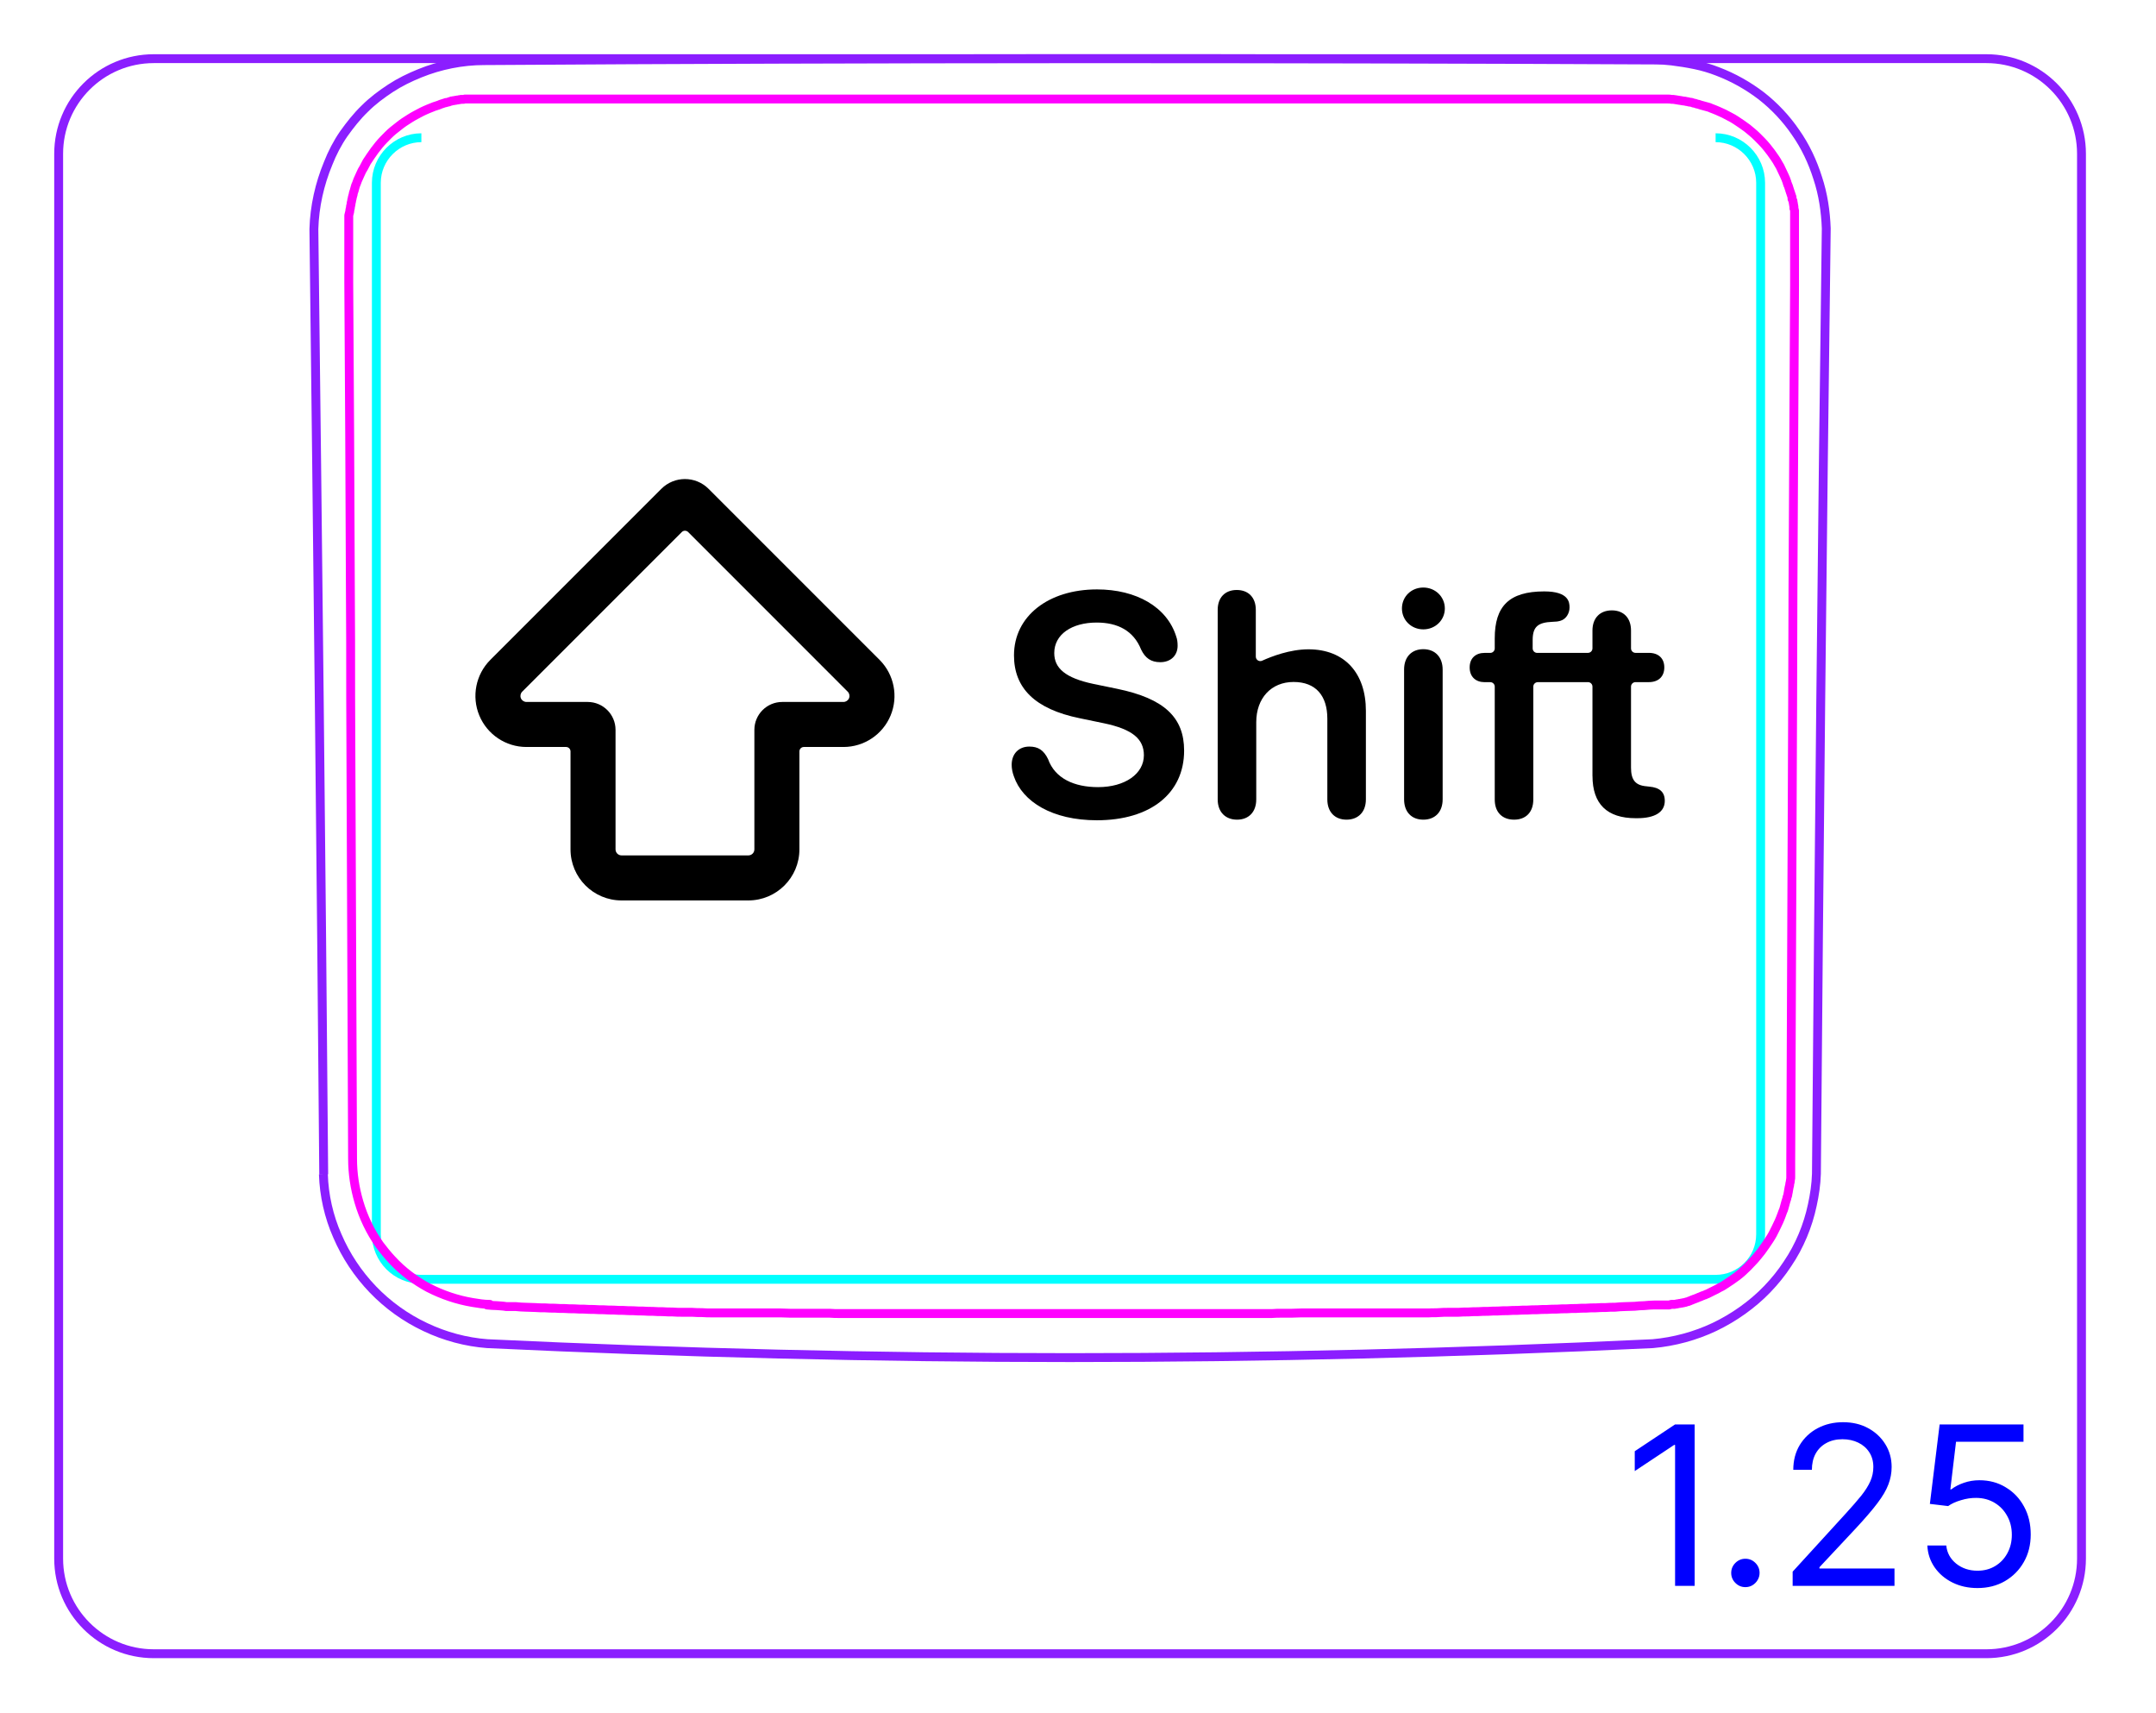
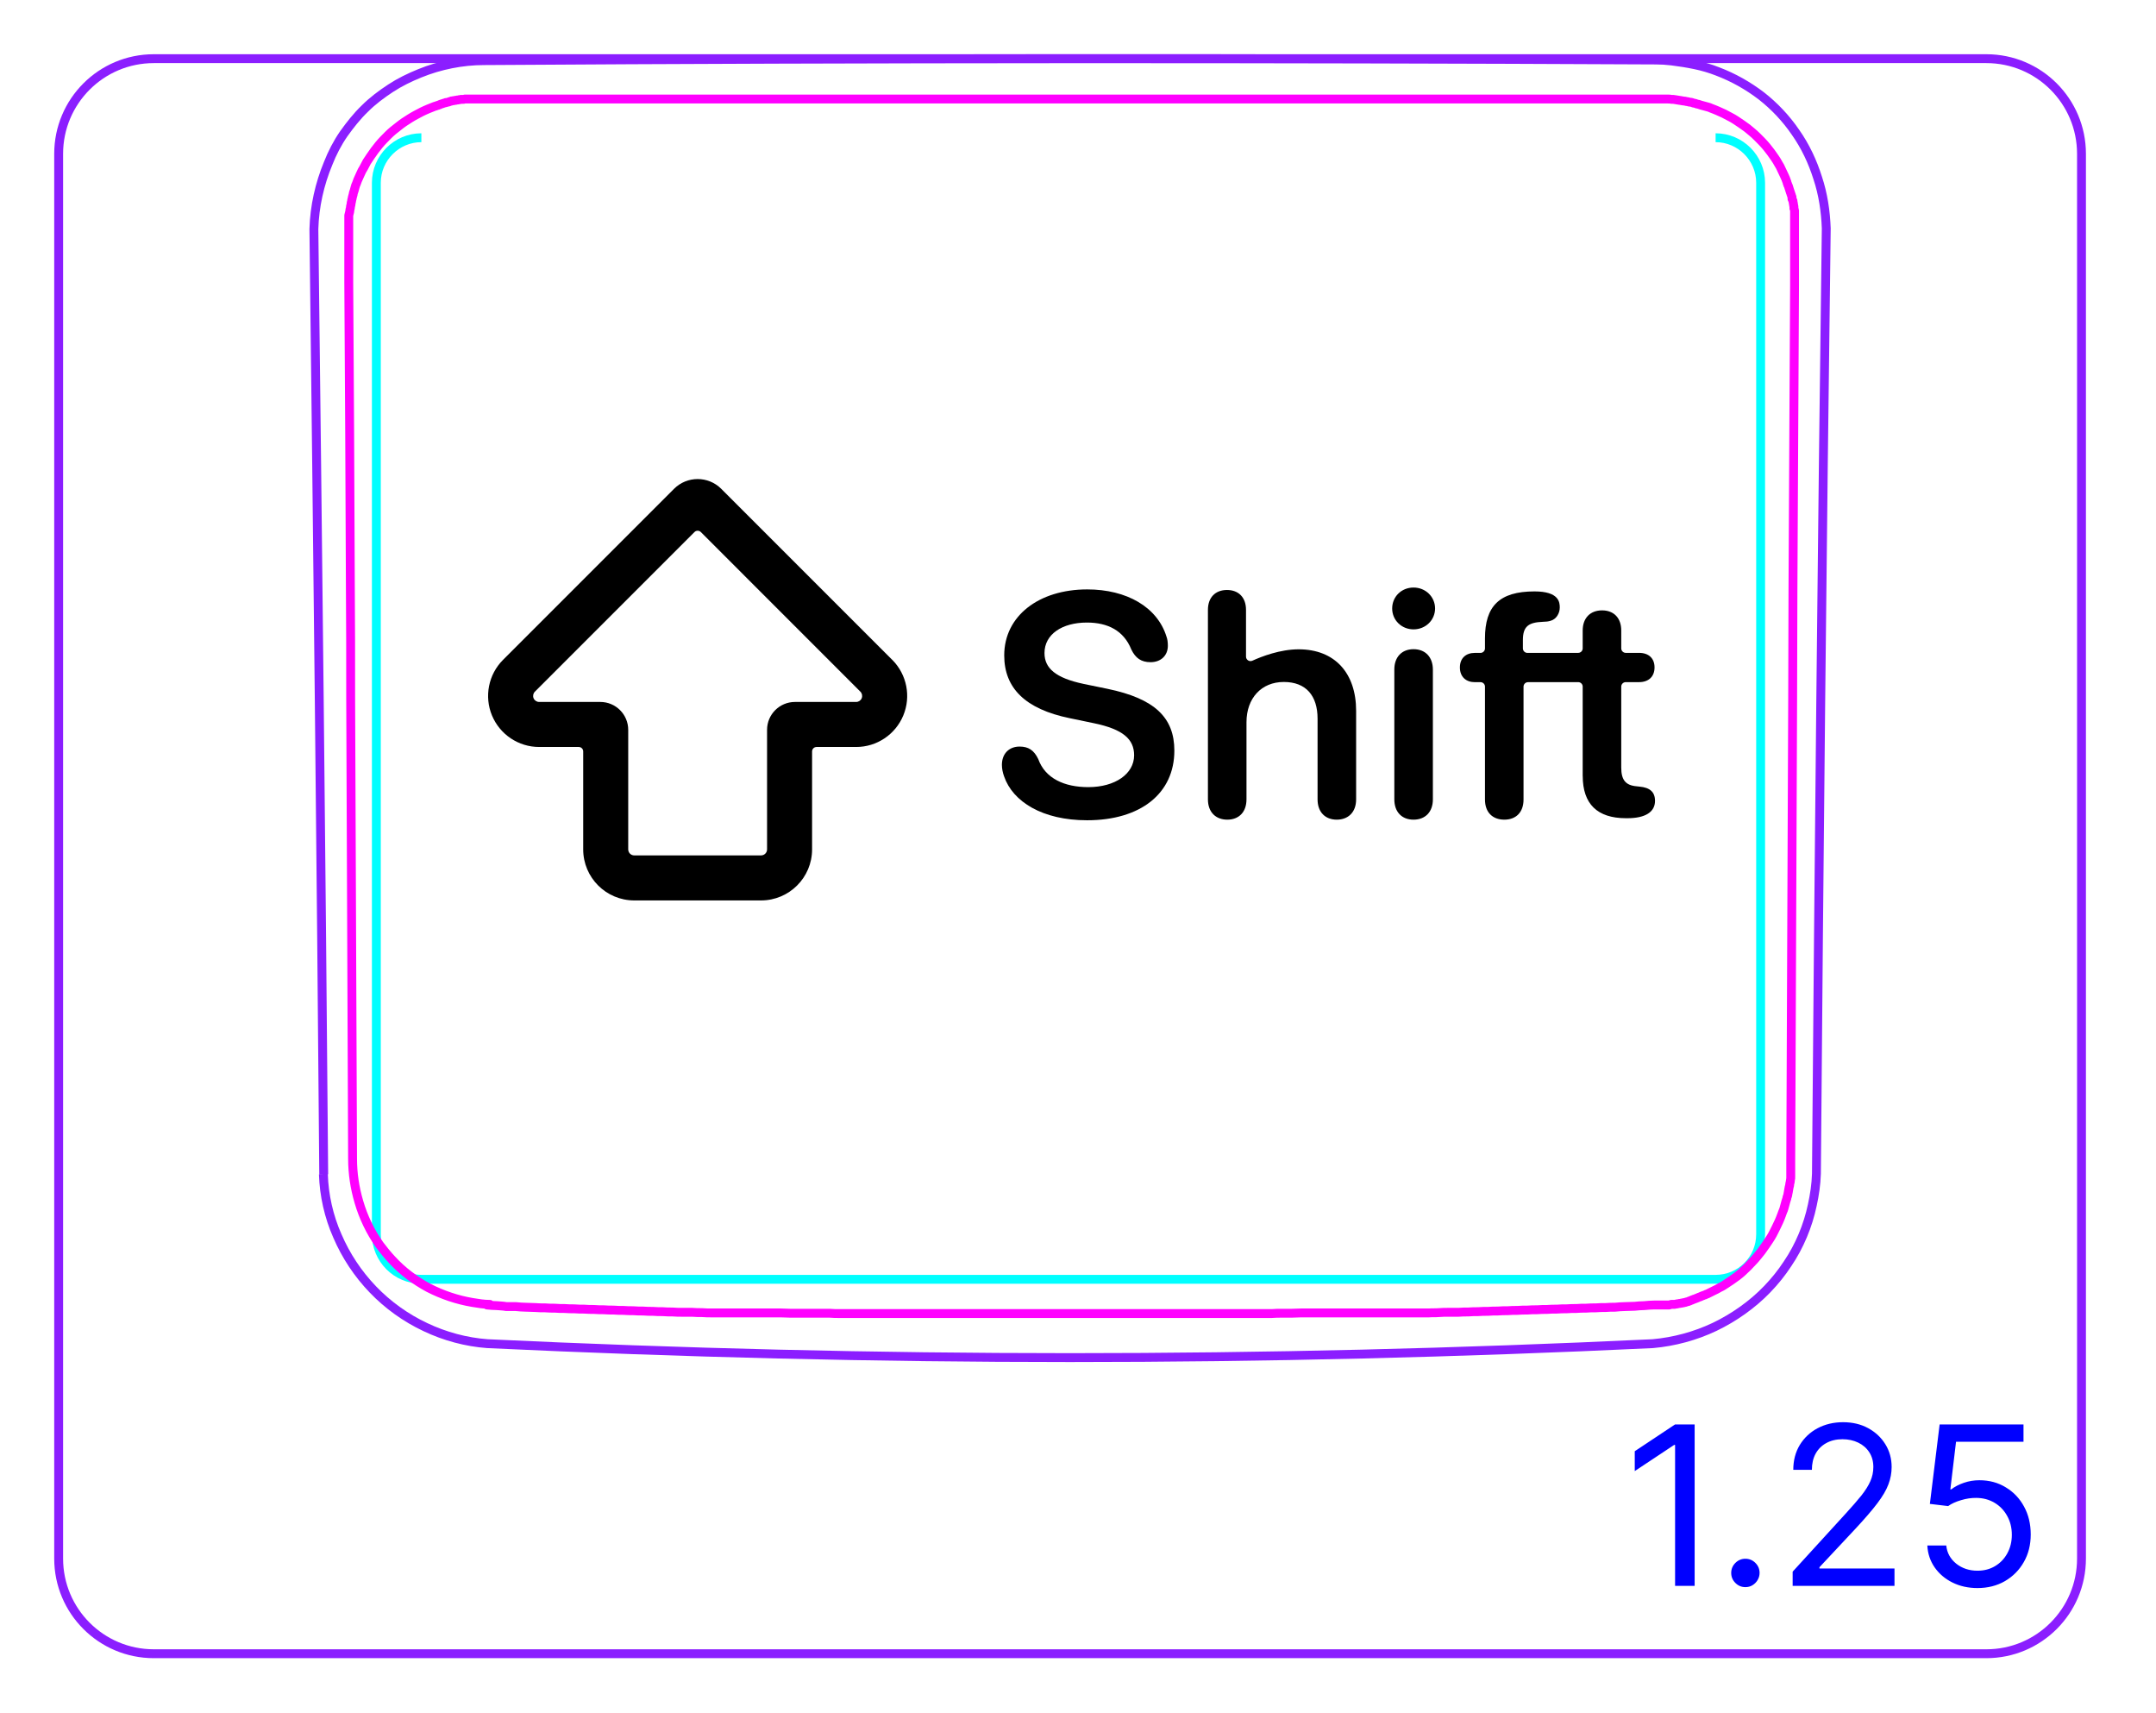
<svg xmlns="http://www.w3.org/2000/svg" width="68" height="54" viewBox="0 0 68 54" fill="none">
  <rect x="1.85" y="1.85" width="63.8" height="50.3" rx="3" stroke="#8B1EFF" stroke-width="0.28" />
  <path d="M10.2 37.032C10.22 37.692 10.37 38.362 10.64 38.972C10.91 39.602 11.29 40.172 11.76 40.662C12.23 41.152 12.8 41.562 13.42 41.852C14.03 42.142 14.7 42.322 15.37 42.372C21.49 42.662 27.62 42.812 33.75 42.812C39.88 42.812 46.01 42.662 52.13 42.372C52.8 42.312 53.47 42.132 54.08 41.842C54.39 41.692 54.68 41.522 54.96 41.322C55.24 41.122 55.5 40.902 55.74 40.652C55.98 40.402 56.19 40.142 56.38 39.852C56.57 39.572 56.73 39.272 56.86 38.962C56.99 38.652 57.09 38.332 57.16 38.002C57.23 37.682 57.28 37.352 57.29 37.012C57.37 27.072 57.47 17.132 57.6 7.202C57.58 6.662 57.5 6.122 57.33 5.612C57.17 5.102 56.94 4.612 56.63 4.172C56.33 3.732 55.96 3.342 55.55 3.022C55.13 2.702 54.67 2.442 54.17 2.252C53.94 2.162 53.7 2.092 53.46 2.042C53.22 1.992 52.97 1.952 52.72 1.922C52.55 1.902 52.39 1.892 52.22 1.892C39.9 1.832 27.58 1.832 15.27 1.912C14.58 1.912 13.88 2.052 13.24 2.312C12.92 2.442 12.61 2.592 12.32 2.782C12.03 2.972 11.75 3.182 11.51 3.422C11.26 3.662 11.04 3.942 10.84 4.222C10.64 4.512 10.48 4.822 10.35 5.152C10.08 5.802 9.92 6.512 9.9 7.222C10.02 17.162 10.13 27.102 10.21 37.032" stroke="#8B1EFF" stroke-width="0.28" stroke-miterlimit="10" />
  <path d="M13.29 4.343C12.51 4.343 11.87 4.983 11.87 5.763V38.923C11.87 39.703 12.5 40.343 13.29 40.343H54.11C54.89 40.343 55.53 39.713 55.53 38.923V5.763C55.53 4.983 54.89 4.343 54.11 4.343" stroke="#00FFFF" stroke-width="0.28" stroke-miterlimit="10" />
  <path d="M15.45 41.133C15.26 41.133 15.08 41.103 14.9 41.073C14.42 40.993 13.95 40.833 13.52 40.613C13.09 40.383 12.69 40.083 12.36 39.723C12.22 39.573 12.09 39.413 11.97 39.253C11.68 38.843 11.46 38.383 11.32 37.903C11.19 37.463 11.12 37.003 11.12 36.543C11.1 31.683 11.08 26.833 11.06 21.973C11.06 20.803 11.06 19.643 11.05 18.473C11.04 15.283 11.02 12.093 11 8.903C11 8.403 11 7.893 11 7.393C11 7.353 11 7.313 11 7.273C11 7.233 11 7.193 11 7.153C11 7.113 11 7.073 11 7.033C11 6.993 11 6.953 11 6.913V6.793C11 6.793 11.02 6.713 11.03 6.673C11.03 6.633 11.04 6.593 11.05 6.563C11.05 6.523 11.06 6.483 11.07 6.453C11.07 6.413 11.08 6.373 11.09 6.343C11.09 6.303 11.11 6.263 11.11 6.233C11.12 6.193 11.13 6.163 11.14 6.123C11.14 6.083 11.16 6.053 11.17 6.013C11.18 5.973 11.19 5.943 11.2 5.903C11.21 5.863 11.22 5.833 11.24 5.793C11.25 5.753 11.27 5.723 11.28 5.683C11.31 5.613 11.34 5.553 11.37 5.483C11.4 5.413 11.43 5.353 11.47 5.293C11.5 5.233 11.54 5.163 11.57 5.103C11.61 5.043 11.65 4.983 11.69 4.923C11.77 4.803 11.86 4.683 11.95 4.573C12.04 4.463 12.14 4.363 12.24 4.263C12.34 4.163 12.45 4.073 12.57 3.983C12.68 3.893 12.8 3.813 12.93 3.733C12.99 3.693 13.05 3.663 13.12 3.623C13.18 3.593 13.25 3.553 13.31 3.523C13.37 3.493 13.44 3.463 13.51 3.433C13.58 3.403 13.64 3.383 13.71 3.353C13.73 3.353 13.75 3.343 13.77 3.333C13.79 3.333 13.81 3.323 13.83 3.313C13.85 3.313 13.87 3.303 13.88 3.293L13.94 3.273C13.94 3.273 13.98 3.263 14 3.253C14.02 3.253 14.04 3.243 14.06 3.233C14.08 3.233 14.1 3.233 14.12 3.223C14.14 3.223 14.16 3.213 14.18 3.203C14.2 3.203 14.22 3.193 14.24 3.183C14.26 3.183 14.28 3.183 14.3 3.173C14.32 3.173 14.34 3.173 14.36 3.163C14.38 3.163 14.4 3.163 14.42 3.153C14.44 3.153 14.46 3.153 14.48 3.143C14.5 3.143 14.52 3.143 14.54 3.133C14.56 3.133 14.58 3.133 14.6 3.133C14.62 3.133 14.64 3.133 14.66 3.123C14.68 3.123 14.7 3.123 14.72 3.123C14.74 3.123 14.76 3.123 14.78 3.123C14.8 3.123 14.82 3.123 14.84 3.123C14.86 3.123 14.88 3.123 14.9 3.123C14.92 3.123 14.94 3.123 14.96 3.123C14.98 3.123 15 3.123 15.02 3.123C15.04 3.123 15.06 3.123 15.08 3.123C15.1 3.123 15.12 3.123 15.14 3.123C15.16 3.123 15.18 3.123 15.2 3.123C15.22 3.123 15.24 3.123 15.26 3.123C15.28 3.123 15.3 3.123 15.32 3.123C15.34 3.123 15.36 3.123 15.38 3.123C15.4 3.123 15.42 3.123 15.44 3.123C15.54 3.123 15.64 3.123 15.75 3.123C15.85 3.123 15.95 3.123 16.05 3.123C16.15 3.123 16.25 3.123 16.36 3.123C16.46 3.123 16.56 3.123 16.67 3.123C16.77 3.123 16.87 3.123 16.98 3.123C17.08 3.123 17.18 3.123 17.29 3.123C17.39 3.123 17.49 3.123 17.6 3.123C17.7 3.123 17.8 3.123 17.91 3.123C18.01 3.123 18.11 3.123 18.22 3.123C18.32 3.123 18.42 3.123 18.53 3.123C18.63 3.123 18.73 3.123 18.84 3.123C18.94 3.123 19.04 3.123 19.15 3.123C19.25 3.123 19.35 3.123 19.45 3.123C19.55 3.123 19.66 3.123 19.76 3.123C19.86 3.123 19.96 3.123 20.07 3.123C20.17 3.123 20.27 3.123 20.38 3.123C20.48 3.123 20.58 3.123 20.69 3.123C20.79 3.123 20.89 3.123 21 3.123C21.1 3.123 21.2 3.123 21.31 3.123C21.41 3.123 21.51 3.123 21.62 3.123C21.72 3.123 21.83 3.123 21.93 3.123H22.24C22.34 3.123 22.44 3.123 22.55 3.123C22.65 3.123 22.75 3.123 22.86 3.123C22.96 3.123 23.07 3.123 23.17 3.123C23.27 3.123 23.37 3.123 23.48 3.123C23.59 3.123 23.68 3.123 23.79 3.123C23.89 3.123 23.99 3.123 24.1 3.123H24.41C24.51 3.123 24.61 3.123 24.72 3.123C24.83 3.123 24.93 3.123 25.03 3.123C25.13 3.123 25.23 3.123 25.34 3.123C25.45 3.123 25.55 3.123 25.65 3.123C25.75 3.123 25.86 3.123 25.96 3.123C26.06 3.123 26.16 3.123 26.27 3.123C26.38 3.123 26.47 3.123 26.58 3.123C26.68 3.123 26.78 3.123 26.89 3.123H27.2C27.3 3.123 27.4 3.123 27.51 3.123C27.62 3.123 27.72 3.123 27.82 3.123H28.13C28.23 3.123 28.34 3.123 28.44 3.123C28.54 3.123 28.64 3.123 28.75 3.123H29.06C29.16 3.123 29.27 3.123 29.37 3.123H29.68C29.78 3.123 29.88 3.123 29.99 3.123H30.3C30.4 3.123 30.5 3.123 30.61 3.123H31.22C31.32 3.123 31.42 3.123 31.53 3.123H33.38C33.48 3.123 33.59 3.123 33.69 3.123H34C34.1 3.123 34.2 3.123 34.31 3.123H36.16C36.26 3.123 36.37 3.123 36.47 3.123H37.08C37.18 3.123 37.29 3.123 37.39 3.123H37.7C37.8 3.123 37.91 3.123 38.01 3.123H38.32C38.42 3.123 38.52 3.123 38.63 3.123H38.94C39.04 3.123 39.14 3.123 39.25 3.123C39.36 3.123 39.45 3.123 39.56 3.123H39.87C39.97 3.123 40.08 3.123 40.18 3.123C40.28 3.123 40.39 3.123 40.49 3.123H40.8C40.9 3.123 41 3.123 41.11 3.123C41.21 3.123 41.32 3.123 41.42 3.123C41.52 3.123 41.62 3.123 41.73 3.123C41.84 3.123 41.93 3.123 42.04 3.123C42.15 3.123 42.25 3.123 42.35 3.123C42.45 3.123 42.56 3.123 42.66 3.123C42.76 3.123 42.86 3.123 42.97 3.123C43.08 3.123 43.17 3.123 43.28 3.123C43.39 3.123 43.48 3.123 43.59 3.123C43.7 3.123 43.8 3.123 43.9 3.123C44 3.123 44.1 3.123 44.21 3.123H44.52C44.62 3.123 44.72 3.123 44.83 3.123C44.93 3.123 45.04 3.123 45.14 3.123C45.24 3.123 45.34 3.123 45.45 3.123C45.55 3.123 45.65 3.123 45.76 3.123C45.86 3.123 45.96 3.123 46.07 3.123C46.17 3.123 46.28 3.123 46.38 3.123C46.48 3.123 46.58 3.123 46.69 3.123C46.79 3.123 46.89 3.123 47 3.123C47.1 3.123 47.2 3.123 47.31 3.123C47.41 3.123 47.51 3.123 47.62 3.123C47.72 3.123 47.82 3.123 47.93 3.123C48.03 3.123 48.13 3.123 48.24 3.123C48.34 3.123 48.45 3.123 48.55 3.123C48.65 3.123 48.75 3.123 48.86 3.123C48.96 3.123 49.06 3.123 49.17 3.123C49.27 3.123 49.38 3.123 49.48 3.123C49.58 3.123 49.68 3.123 49.79 3.123C49.89 3.123 49.99 3.123 50.09 3.123C50.19 3.123 50.29 3.123 50.4 3.123C50.5 3.123 50.6 3.123 50.71 3.123C50.81 3.123 50.91 3.123 51.01 3.123C51.11 3.123 51.21 3.123 51.32 3.123C51.42 3.123 51.52 3.123 51.63 3.123C51.73 3.123 51.83 3.123 51.93 3.123C52.03 3.123 52.13 3.123 52.24 3.123C52.28 3.123 52.32 3.123 52.36 3.123C52.4 3.123 52.44 3.123 52.48 3.123C52.52 3.123 52.56 3.123 52.6 3.123C52.64 3.123 52.68 3.123 52.72 3.133C52.76 3.133 52.8 3.133 52.84 3.143L52.96 3.163C52.96 3.163 53.04 3.173 53.08 3.183C53.12 3.183 53.16 3.193 53.2 3.203C53.24 3.203 53.27 3.223 53.31 3.223C53.35 3.223 53.39 3.243 53.42 3.253C53.46 3.253 53.5 3.273 53.53 3.283C53.57 3.283 53.6 3.303 53.64 3.313C53.68 3.323 53.71 3.333 53.75 3.343C53.79 3.353 53.82 3.363 53.86 3.373C53.9 3.383 53.93 3.393 53.97 3.413C54.04 3.443 54.11 3.463 54.17 3.493C54.24 3.523 54.3 3.553 54.37 3.583C54.43 3.613 54.5 3.653 54.56 3.683C54.62 3.713 54.69 3.753 54.75 3.793C54.87 3.873 54.99 3.953 55.11 4.043C55.22 4.133 55.33 4.223 55.43 4.323C55.53 4.423 55.63 4.523 55.72 4.633C55.81 4.743 55.9 4.863 55.98 4.983C56.02 5.043 56.06 5.103 56.09 5.163C56.13 5.223 56.16 5.283 56.19 5.353C56.22 5.413 56.25 5.483 56.28 5.543C56.31 5.613 56.34 5.673 56.36 5.743C56.36 5.763 56.37 5.783 56.38 5.803C56.38 5.823 56.39 5.843 56.4 5.853L56.42 5.913C56.42 5.913 56.43 5.953 56.44 5.973C56.44 5.993 56.45 6.013 56.46 6.033C56.46 6.053 56.47 6.073 56.48 6.093C56.48 6.113 56.49 6.133 56.5 6.153C56.5 6.173 56.51 6.193 56.52 6.213V6.273C56.52 6.273 56.54 6.313 56.55 6.333C56.55 6.353 56.55 6.373 56.56 6.393C56.56 6.413 56.56 6.433 56.57 6.453C56.57 6.473 56.57 6.493 56.58 6.513V6.573C56.58 6.573 56.6 6.613 56.6 6.633C56.6 6.653 56.6 6.673 56.6 6.693C56.6 6.713 56.6 6.733 56.6 6.753C56.6 6.773 56.6 6.793 56.6 6.813C56.6 6.833 56.6 6.853 56.6 6.873C56.6 6.893 56.6 6.913 56.6 6.933C56.6 6.953 56.6 6.973 56.6 6.993C56.6 7.013 56.6 7.033 56.6 7.053C56.6 7.073 56.6 7.093 56.6 7.113C56.6 7.133 56.6 7.153 56.6 7.173V7.233C56.6 7.233 56.6 7.273 56.6 7.293C56.6 7.313 56.6 7.333 56.6 7.353C56.6 7.373 56.6 7.393 56.6 7.413V7.473V8.993C56.58 12.183 56.57 15.373 56.55 18.573C56.55 19.733 56.54 20.903 56.54 22.063C56.52 26.913 56.5 31.773 56.48 36.623C56.48 36.663 56.48 36.703 56.48 36.743C56.48 36.783 56.48 36.823 56.48 36.863C56.48 36.903 56.48 36.943 56.48 36.983C56.48 37.023 56.48 37.063 56.48 37.103C56.48 37.143 56.48 37.183 56.47 37.213C56.47 37.253 56.46 37.293 56.45 37.323C56.45 37.363 56.44 37.403 56.43 37.433L56.41 37.543C56.41 37.543 56.4 37.623 56.39 37.653C56.39 37.693 56.37 37.733 56.36 37.763C56.36 37.803 56.34 37.833 56.33 37.873C56.32 37.913 56.31 37.943 56.3 37.983C56.29 38.023 56.28 38.053 56.27 38.093C56.26 38.133 56.25 38.163 56.23 38.203C56.22 38.243 56.2 38.273 56.19 38.313C56.14 38.453 56.08 38.583 56.01 38.723C55.95 38.853 55.88 38.983 55.8 39.103C55.72 39.223 55.64 39.343 55.55 39.463C55.46 39.573 55.37 39.693 55.27 39.793C55.17 39.903 55.07 40.003 54.96 40.103C54.85 40.203 54.73 40.293 54.61 40.373C54.55 40.413 54.49 40.453 54.43 40.493C54.37 40.533 54.31 40.573 54.24 40.603C54.18 40.643 54.11 40.673 54.05 40.703C53.98 40.733 53.92 40.773 53.85 40.803C53.83 40.803 53.82 40.813 53.8 40.823C53.78 40.833 53.76 40.843 53.75 40.843C53.73 40.843 53.72 40.853 53.7 40.863C53.68 40.863 53.67 40.873 53.65 40.883L53.6 40.903C53.6 40.903 53.56 40.913 53.55 40.923L53.5 40.943C53.5 40.943 53.47 40.953 53.45 40.963C53.43 40.963 53.41 40.973 53.4 40.983C53.38 40.983 53.36 40.993 53.35 41.003C53.33 41.003 53.31 41.013 53.3 41.023C53.28 41.023 53.26 41.033 53.25 41.043C53.23 41.043 53.21 41.053 53.2 41.053L53.15 41.073C53.15 41.073 53.11 41.073 53.1 41.083C53.08 41.083 53.06 41.083 53.05 41.093C53.03 41.093 53.01 41.093 52.99 41.103C52.97 41.103 52.95 41.103 52.93 41.113C52.91 41.113 52.89 41.113 52.88 41.123C52.86 41.123 52.84 41.123 52.82 41.133C52.8 41.133 52.78 41.133 52.76 41.133H52.71L52.65 41.153C52.63 41.153 52.61 41.153 52.59 41.153C52.57 41.153 52.55 41.153 52.53 41.153C52.51 41.153 52.49 41.153 52.47 41.153C52.45 41.153 52.43 41.153 52.41 41.153C52.39 41.153 52.37 41.153 52.35 41.153C52.33 41.153 52.31 41.153 52.29 41.153C52.27 41.153 52.25 41.153 52.23 41.153C52.21 41.153 52.19 41.153 52.17 41.153C52.07 41.153 51.97 41.163 51.86 41.173C51.76 41.173 51.66 41.183 51.56 41.193C51.46 41.193 51.36 41.203 51.25 41.203C51.15 41.203 51.05 41.213 50.94 41.223C50.84 41.223 50.74 41.223 50.64 41.233C50.54 41.233 50.44 41.233 50.33 41.243C50.23 41.243 50.13 41.243 50.02 41.253C49.92 41.253 49.82 41.253 49.72 41.263C49.62 41.263 49.52 41.263 49.41 41.273C49.31 41.273 49.21 41.273 49.1 41.283C49 41.283 48.9 41.283 48.79 41.293C48.69 41.293 48.59 41.293 48.48 41.303C48.38 41.303 48.28 41.303 48.17 41.313C48.07 41.313 47.97 41.313 47.86 41.323C47.76 41.323 47.66 41.323 47.55 41.333C47.45 41.333 47.35 41.333 47.24 41.343C47.14 41.343 47.04 41.343 46.93 41.353C46.83 41.353 46.73 41.353 46.62 41.363C46.52 41.363 46.42 41.363 46.31 41.373C46.21 41.373 46.11 41.373 46 41.383C45.9 41.383 45.8 41.383 45.69 41.383C45.59 41.383 45.49 41.383 45.38 41.393C45.27 41.403 45.18 41.393 45.07 41.403C44.97 41.403 44.87 41.403 44.76 41.403C44.66 41.403 44.56 41.403 44.45 41.403C44.35 41.403 44.25 41.403 44.14 41.403C44.04 41.403 43.94 41.403 43.83 41.403C43.73 41.403 43.63 41.403 43.52 41.403C43.42 41.403 43.32 41.403 43.21 41.403C43.11 41.403 43.01 41.403 42.9 41.403C42.8 41.403 42.7 41.403 42.59 41.403C42.49 41.403 42.39 41.403 42.28 41.403C42.18 41.403 42.07 41.403 41.97 41.403C41.87 41.403 41.77 41.403 41.66 41.403C41.56 41.403 41.46 41.403 41.35 41.403H41.04C40.94 41.403 40.84 41.413 40.73 41.413H40.42C40.32 41.413 40.22 41.413 40.11 41.423C40.01 41.423 39.91 41.423 39.8 41.423C39.7 41.423 39.59 41.423 39.49 41.423C39.39 41.423 39.29 41.423 39.18 41.423H38.87C38.77 41.423 38.66 41.423 38.56 41.423C38.46 41.423 38.36 41.423 38.25 41.423C38.14 41.423 38.05 41.423 37.94 41.423C37.84 41.423 37.73 41.423 37.63 41.423C37.53 41.423 37.43 41.423 37.32 41.423H37.01C36.91 41.423 36.8 41.423 36.7 41.423C36.6 41.423 36.49 41.423 36.39 41.423C36.29 41.423 36.19 41.423 36.08 41.423C35.98 41.423 35.88 41.423 35.77 41.423H35.46H35.15C35.05 41.423 34.95 41.423 34.84 41.423H34.53C34.43 41.423 34.32 41.423 34.22 41.423H33.3C33.2 41.423 33.1 41.423 32.99 41.423H32.68C32.58 41.423 32.48 41.423 32.37 41.423C32.27 41.423 32.17 41.423 32.06 41.423H31.75C31.65 41.423 31.55 41.423 31.44 41.423C31.34 41.423 31.23 41.423 31.13 41.423C31.03 41.423 30.92 41.423 30.82 41.423C30.72 41.423 30.62 41.423 30.51 41.423H30.2H29.89C29.79 41.423 29.69 41.423 29.58 41.423C29.48 41.423 29.38 41.423 29.27 41.423C29.17 41.423 29.06 41.423 28.96 41.423C28.86 41.423 28.76 41.423 28.65 41.423C28.55 41.423 28.45 41.423 28.34 41.423C28.24 41.423 28.14 41.423 28.03 41.423C27.93 41.423 27.82 41.423 27.72 41.423C27.62 41.423 27.52 41.423 27.41 41.423C27.31 41.423 27.21 41.423 27.1 41.423C27 41.423 26.9 41.423 26.79 41.423H26.48C26.38 41.423 26.28 41.423 26.17 41.413C26.07 41.413 25.97 41.413 25.86 41.413C25.76 41.413 25.66 41.413 25.55 41.413C25.45 41.413 25.34 41.413 25.24 41.413H24.93C24.83 41.413 24.73 41.403 24.62 41.403C24.52 41.403 24.41 41.403 24.31 41.403C24.21 41.403 24.1 41.403 24 41.403C23.9 41.403 23.8 41.403 23.69 41.403C23.59 41.403 23.49 41.403 23.38 41.403C23.28 41.403 23.18 41.403 23.07 41.403C22.97 41.403 22.87 41.403 22.76 41.403C22.66 41.403 22.56 41.403 22.45 41.403C22.35 41.403 22.25 41.403 22.14 41.393C22.04 41.393 21.94 41.393 21.83 41.383C21.73 41.383 21.63 41.383 21.52 41.383C21.42 41.383 21.32 41.383 21.21 41.373C21.11 41.373 21.01 41.373 20.9 41.363C20.8 41.363 20.7 41.363 20.59 41.353C20.49 41.353 20.39 41.353 20.28 41.343C20.18 41.343 20.08 41.343 19.97 41.333C19.87 41.333 19.77 41.333 19.66 41.323C19.56 41.323 19.46 41.323 19.35 41.313C19.25 41.313 19.15 41.313 19.04 41.303C18.94 41.303 18.84 41.303 18.73 41.293C18.63 41.293 18.53 41.293 18.42 41.283C18.32 41.283 18.22 41.283 18.11 41.273C18.01 41.273 17.91 41.273 17.8 41.263C17.7 41.263 17.6 41.263 17.5 41.253C17.4 41.253 17.3 41.253 17.19 41.243C17.09 41.243 16.99 41.243 16.88 41.233C16.78 41.233 16.68 41.223 16.58 41.223C16.48 41.223 16.38 41.213 16.27 41.203H15.97C15.87 41.183 15.77 41.183 15.67 41.173C15.57 41.173 15.47 41.163 15.36 41.153L15.45 41.133Z" stroke="#FF00FF" stroke-width="0.28" stroke-linecap="round" stroke-linejoin="round" />
  <path d="M53.449 44.919V50.01H52.832V45.565H52.803L51.56 46.39V45.764L52.832 44.919H53.449ZM55.05 50.05C54.927 50.05 54.822 50.006 54.734 49.918C54.646 49.83 54.602 49.725 54.602 49.602C54.602 49.48 54.646 49.374 54.734 49.286C54.822 49.199 54.927 49.155 55.05 49.155C55.172 49.155 55.278 49.199 55.365 49.286C55.453 49.374 55.497 49.48 55.497 49.602C55.497 49.683 55.476 49.758 55.435 49.826C55.395 49.894 55.341 49.948 55.273 49.99C55.207 50.03 55.133 50.05 55.05 50.05ZM56.54 50.01V49.562L58.22 47.723C58.417 47.507 58.58 47.32 58.708 47.161C58.835 47 58.93 46.849 58.991 46.709C59.054 46.566 59.085 46.417 59.085 46.261C59.085 46.082 59.042 45.927 58.956 45.796C58.872 45.665 58.756 45.564 58.608 45.493C58.461 45.422 58.295 45.386 58.111 45.386C57.915 45.386 57.745 45.427 57.599 45.508C57.455 45.587 57.343 45.699 57.263 45.844C57.185 45.988 57.147 46.157 57.147 46.351H56.56C56.56 46.052 56.629 45.791 56.766 45.565C56.904 45.34 57.091 45.164 57.328 45.038C57.567 44.912 57.834 44.849 58.131 44.849C58.429 44.849 58.694 44.912 58.924 45.038C59.154 45.164 59.335 45.334 59.466 45.548C59.597 45.761 59.662 45.999 59.662 46.261C59.662 46.448 59.628 46.632 59.56 46.81C59.494 46.988 59.378 47.186 59.212 47.405C59.048 47.622 58.82 47.887 58.529 48.2L57.385 49.423V49.463H59.752V50.01H56.54ZM62.369 50.079C62.078 50.079 61.815 50.021 61.581 49.905C61.347 49.789 61.16 49.63 61.019 49.428C60.879 49.226 60.801 48.996 60.788 48.737H61.385C61.408 48.967 61.512 49.158 61.698 49.309C61.885 49.458 62.109 49.532 62.369 49.532C62.578 49.532 62.764 49.484 62.926 49.386C63.09 49.288 63.218 49.154 63.311 48.983C63.406 48.811 63.453 48.616 63.453 48.399C63.453 48.177 63.404 47.979 63.306 47.805C63.21 47.629 63.078 47.491 62.908 47.39C62.739 47.289 62.546 47.237 62.329 47.236C62.174 47.234 62.014 47.258 61.85 47.308C61.685 47.356 61.55 47.418 61.444 47.494L60.868 47.425L61.176 44.919H63.821V45.466H61.693L61.514 46.967H61.544C61.648 46.884 61.779 46.816 61.937 46.761C62.094 46.706 62.258 46.679 62.429 46.679C62.74 46.679 63.018 46.753 63.261 46.903C63.507 47.05 63.699 47.252 63.838 47.509C63.979 47.766 64.049 48.059 64.049 48.389C64.049 48.714 63.977 49.004 63.831 49.259C63.687 49.513 63.488 49.713 63.234 49.861C62.981 50.007 62.692 50.079 62.369 50.079Z" fill="#0000FF" />
-   <path fill-rule="evenodd" clip-rule="evenodd" d="M20.859 15.415C21.27 15.004 21.937 15.004 22.348 15.415L27.741 20.808C27.744 20.811 27.747 20.814 27.75 20.817C28.203 21.278 28.337 21.964 28.09 22.562C27.841 23.163 27.254 23.556 26.602 23.556H25.353C25.276 23.556 25.213 23.619 25.213 23.696V26.785C25.213 27.674 24.492 28.395 23.603 28.395H19.604C18.715 28.395 17.994 27.674 17.994 26.785V23.696C17.994 23.619 17.931 23.556 17.854 23.556H16.604C15.953 23.556 15.366 23.163 15.117 22.562C14.868 21.961 15.006 21.268 15.466 20.808L20.859 15.415ZM26.73 21.805L21.703 16.777C21.648 16.723 21.559 16.723 21.505 16.777L16.47 21.812C16.416 21.866 16.4 21.948 16.429 22.019C16.459 22.09 16.528 22.136 16.604 22.136H18.534C19.02 22.136 19.414 22.53 19.414 23.016V26.785C19.414 26.89 19.499 26.975 19.604 26.975H23.603C23.708 26.975 23.793 26.89 23.793 26.785V23.016C23.793 22.53 24.187 22.136 24.673 22.136H26.602C26.679 22.136 26.748 22.09 26.778 22.019M26.73 21.805C26.732 21.807 26.734 21.809 26.737 21.812C26.791 21.866 26.807 21.948 26.778 22.019" fill="black" />
-   <path d="M34.594 25.867C33.187 25.867 32.25 25.281 31.977 24.481C31.933 24.363 31.908 24.236 31.908 24.119C31.908 23.768 32.133 23.543 32.465 23.543C32.743 23.543 32.919 23.655 33.056 23.939C33.275 24.549 33.881 24.822 34.633 24.822C35.482 24.822 36.078 24.402 36.078 23.817C36.078 23.309 35.726 22.996 34.809 22.806L34.052 22.649C32.641 22.361 31.981 21.697 31.981 20.667C31.981 19.427 33.07 18.587 34.599 18.587C35.844 18.587 36.81 19.143 37.099 20.076C37.128 20.154 37.142 20.247 37.142 20.364C37.142 20.672 36.923 20.882 36.596 20.882C36.303 20.882 36.122 20.755 35.99 20.482C35.751 19.886 35.248 19.632 34.589 19.632C33.807 19.632 33.251 20.003 33.251 20.594C33.251 21.072 33.602 21.38 34.481 21.566L35.238 21.722C36.722 22.029 37.347 22.625 37.347 23.67C37.347 25.018 36.288 25.867 34.594 25.867L34.594 25.867Z" fill="black" />
-   <path d="M38.406 25.208V19.231C38.406 18.845 38.636 18.605 39.007 18.605C39.378 18.605 39.608 18.845 39.608 19.231V20.706C39.608 20.809 39.714 20.878 39.808 20.835C40.103 20.701 40.684 20.476 41.268 20.476C42.411 20.476 43.08 21.228 43.08 22.415V25.208C43.08 25.618 42.826 25.848 42.469 25.848C42.113 25.848 41.864 25.618 41.864 25.208V22.664C41.864 21.941 41.502 21.506 40.799 21.506C40.096 21.506 39.622 22.014 39.622 22.776V25.208C39.622 25.618 39.373 25.848 39.017 25.848C38.66 25.848 38.406 25.618 38.406 25.208Z" fill="black" />
-   <path d="M44.891 20.472C44.52 20.472 44.285 20.721 44.285 21.111V25.208C44.285 25.604 44.52 25.848 44.891 25.848C45.262 25.848 45.501 25.604 45.501 25.208V21.116C45.501 20.721 45.262 20.472 44.891 20.472V20.472ZM44.891 19.847C45.272 19.847 45.57 19.554 45.57 19.188C45.57 18.821 45.272 18.528 44.891 18.528C44.51 18.528 44.217 18.816 44.217 19.188C44.217 19.559 44.515 19.847 44.891 19.847Z" fill="black" />
-   <path fill-rule="evenodd" clip-rule="evenodd" d="M47.755 25.848C47.389 25.848 47.144 25.623 47.144 25.213V21.653C47.144 21.575 47.081 21.512 47.003 21.512H46.822C46.549 21.512 46.353 21.346 46.353 21.048C46.353 20.75 46.549 20.589 46.822 20.589H47.003C47.081 20.589 47.144 20.525 47.144 20.447V20.13C47.144 19.119 47.595 18.65 48.706 18.65C49.482 18.65 49.503 18.995 49.503 19.158C49.503 19.341 49.392 19.53 49.21 19.578C49.124 19.601 49.091 19.604 48.965 19.609C48.522 19.628 48.34 19.749 48.34 20.184V20.447C48.34 20.524 48.401 20.586 48.477 20.589H49.861C49.874 20.588 49.886 20.588 49.899 20.588H50.084C50.163 20.588 50.226 20.524 50.226 20.446V19.883C50.226 19.492 50.461 19.248 50.837 19.248C51.213 19.248 51.442 19.492 51.442 19.883V20.446C51.442 20.524 51.506 20.588 51.584 20.588H52.004C52.307 20.588 52.492 20.759 52.492 21.047C52.492 21.335 52.307 21.511 52.004 21.511H51.584C51.506 21.511 51.442 21.574 51.442 21.652V24.205C51.442 24.596 51.579 24.767 51.931 24.796L52.019 24.806C52.341 24.835 52.507 24.972 52.507 25.255C52.507 25.611 52.194 25.802 51.638 25.802H51.589C50.686 25.802 50.227 25.353 50.227 24.469H50.226L50.226 24.469V21.652C50.226 21.58 50.171 21.52 50.101 21.512H49.006C49.002 21.512 48.999 21.512 48.995 21.512H48.502C48.423 21.512 48.36 21.575 48.36 21.654V25.213C48.36 25.623 48.116 25.848 47.755 25.848L47.755 25.848Z" fill="black" />
+   <path fill-rule="evenodd" clip-rule="evenodd" d="M21.259 15.415C21.67 15.004 22.337 15.004 22.748 15.415L28.141 20.808C28.144 20.811 28.148 20.814 28.151 20.817C28.603 21.278 28.738 21.964 28.49 22.562C28.241 23.163 27.654 23.556 27.003 23.556H25.753C25.676 23.556 25.613 23.619 25.613 23.696V26.785C25.613 27.674 24.892 28.395 24.003 28.395H20.004C19.115 28.395 18.394 27.674 18.394 26.785V23.696C18.394 23.619 18.332 23.556 18.254 23.556H17.005C16.354 23.556 15.767 23.163 15.517 22.562C15.268 21.961 15.406 21.268 15.866 20.808L21.259 15.415ZM27.13 21.805L22.103 16.777C22.048 16.723 21.959 16.723 21.905 16.777L16.87 21.812C16.816 21.866 16.8 21.948 16.829 22.019C16.859 22.09 16.928 22.136 17.005 22.136H18.934C19.42 22.136 19.814 22.53 19.814 23.016V26.785C19.814 26.89 19.899 26.975 20.004 26.975H24.003C24.108 26.975 24.193 26.89 24.193 26.785V23.016C24.193 22.53 24.587 22.136 25.073 22.136H27.003C27.079 22.136 27.149 22.09 27.178 22.019M27.13 21.805C27.132 21.807 27.134 21.809 27.137 21.812C27.191 21.866 27.207 21.948 27.178 22.019" fill="black" />
+   <path d="M34.286 25.867C32.879 25.867 31.942 25.281 31.668 24.481C31.625 24.363 31.6 24.236 31.6 24.119C31.6 23.768 31.825 23.543 32.157 23.543C32.435 23.543 32.611 23.655 32.747 23.939C32.967 24.549 33.573 24.822 34.325 24.822C35.174 24.822 35.77 24.402 35.77 23.817C35.77 23.309 35.418 22.996 34.5 22.806L33.744 22.649C32.333 22.361 31.673 21.697 31.673 20.667C31.673 19.427 32.762 18.587 34.291 18.587C35.536 18.587 36.502 19.143 36.791 20.076C36.82 20.154 36.834 20.247 36.834 20.364C36.834 20.672 36.615 20.882 36.288 20.882C35.995 20.882 35.814 20.755 35.682 20.482C35.443 19.886 34.94 19.632 34.281 19.632C33.499 19.632 32.943 20.003 32.943 20.594C32.943 21.072 33.294 21.38 34.173 21.566L34.93 21.722C36.414 22.029 37.039 22.625 37.039 23.67C37.039 25.018 35.98 25.867 34.285 25.867L34.286 25.867Z" fill="black" />
+   <path d="M38.098 25.208V19.231C38.098 18.845 38.328 18.605 38.699 18.605C39.07 18.605 39.299 18.845 39.299 19.231V20.706C39.299 20.809 39.406 20.878 39.5 20.835C39.795 20.701 40.376 20.476 40.96 20.476C42.102 20.476 42.772 21.228 42.772 22.415V25.208C42.772 25.618 42.518 25.848 42.161 25.848C41.805 25.848 41.556 25.618 41.556 25.208V22.664C41.556 21.941 41.194 21.506 40.491 21.506C39.788 21.506 39.314 22.014 39.314 22.776V25.208C39.314 25.618 39.065 25.848 38.709 25.848C38.352 25.848 38.098 25.618 38.098 25.208Z" fill="black" />
+   <path d="M44.583 20.472C44.212 20.472 43.977 20.721 43.977 21.111V25.208C43.977 25.604 44.212 25.848 44.583 25.848C44.954 25.848 45.193 25.604 45.193 25.208V21.116C45.193 20.721 44.954 20.472 44.583 20.472V20.472ZM44.583 19.847C44.964 19.847 45.262 19.554 45.262 19.188C45.262 18.821 44.964 18.528 44.583 18.528C44.202 18.528 43.909 18.816 43.909 19.188C43.909 19.559 44.207 19.847 44.583 19.847Z" fill="black" />
+   <path fill-rule="evenodd" clip-rule="evenodd" d="M47.447 25.848C47.081 25.848 46.836 25.623 46.836 25.213V21.653C46.836 21.575 46.773 21.512 46.695 21.512H46.514C46.241 21.512 46.045 21.346 46.045 21.048C46.045 20.75 46.241 20.589 46.514 20.589H46.695C46.773 20.589 46.836 20.525 46.836 20.447V20.13C46.836 19.119 47.287 18.65 48.398 18.65C49.174 18.65 49.195 18.995 49.195 19.158C49.195 19.341 49.084 19.53 48.901 19.578C48.816 19.601 48.782 19.604 48.657 19.609C48.213 19.628 48.032 19.749 48.032 20.184V20.447C48.032 20.524 48.093 20.586 48.169 20.589H49.553C49.566 20.588 49.578 20.588 49.591 20.588H49.776C49.855 20.588 49.918 20.524 49.918 20.446V19.883C49.918 19.492 50.153 19.248 50.529 19.248C50.905 19.248 51.134 19.492 51.134 19.883V20.446C51.134 20.524 51.198 20.588 51.276 20.588H51.696C51.999 20.588 52.184 20.759 52.184 21.047C52.184 21.335 51.999 21.511 51.696 21.511H51.276C51.198 21.511 51.134 21.574 51.134 21.652V24.205C51.134 24.596 51.271 24.767 51.623 24.796L51.711 24.806C52.033 24.835 52.199 24.972 52.199 25.255C52.199 25.611 51.886 25.802 51.33 25.802H51.281C50.378 25.802 49.919 25.353 49.919 24.469H49.918L49.918 24.469V21.652C49.918 21.58 49.863 21.52 49.792 21.512H48.698C48.694 21.512 48.691 21.512 48.687 21.512H48.194C48.115 21.512 48.052 21.575 48.052 21.654V25.213C48.052 25.623 47.808 25.848 47.447 25.848L47.447 25.848Z" fill="black" />
</svg>
